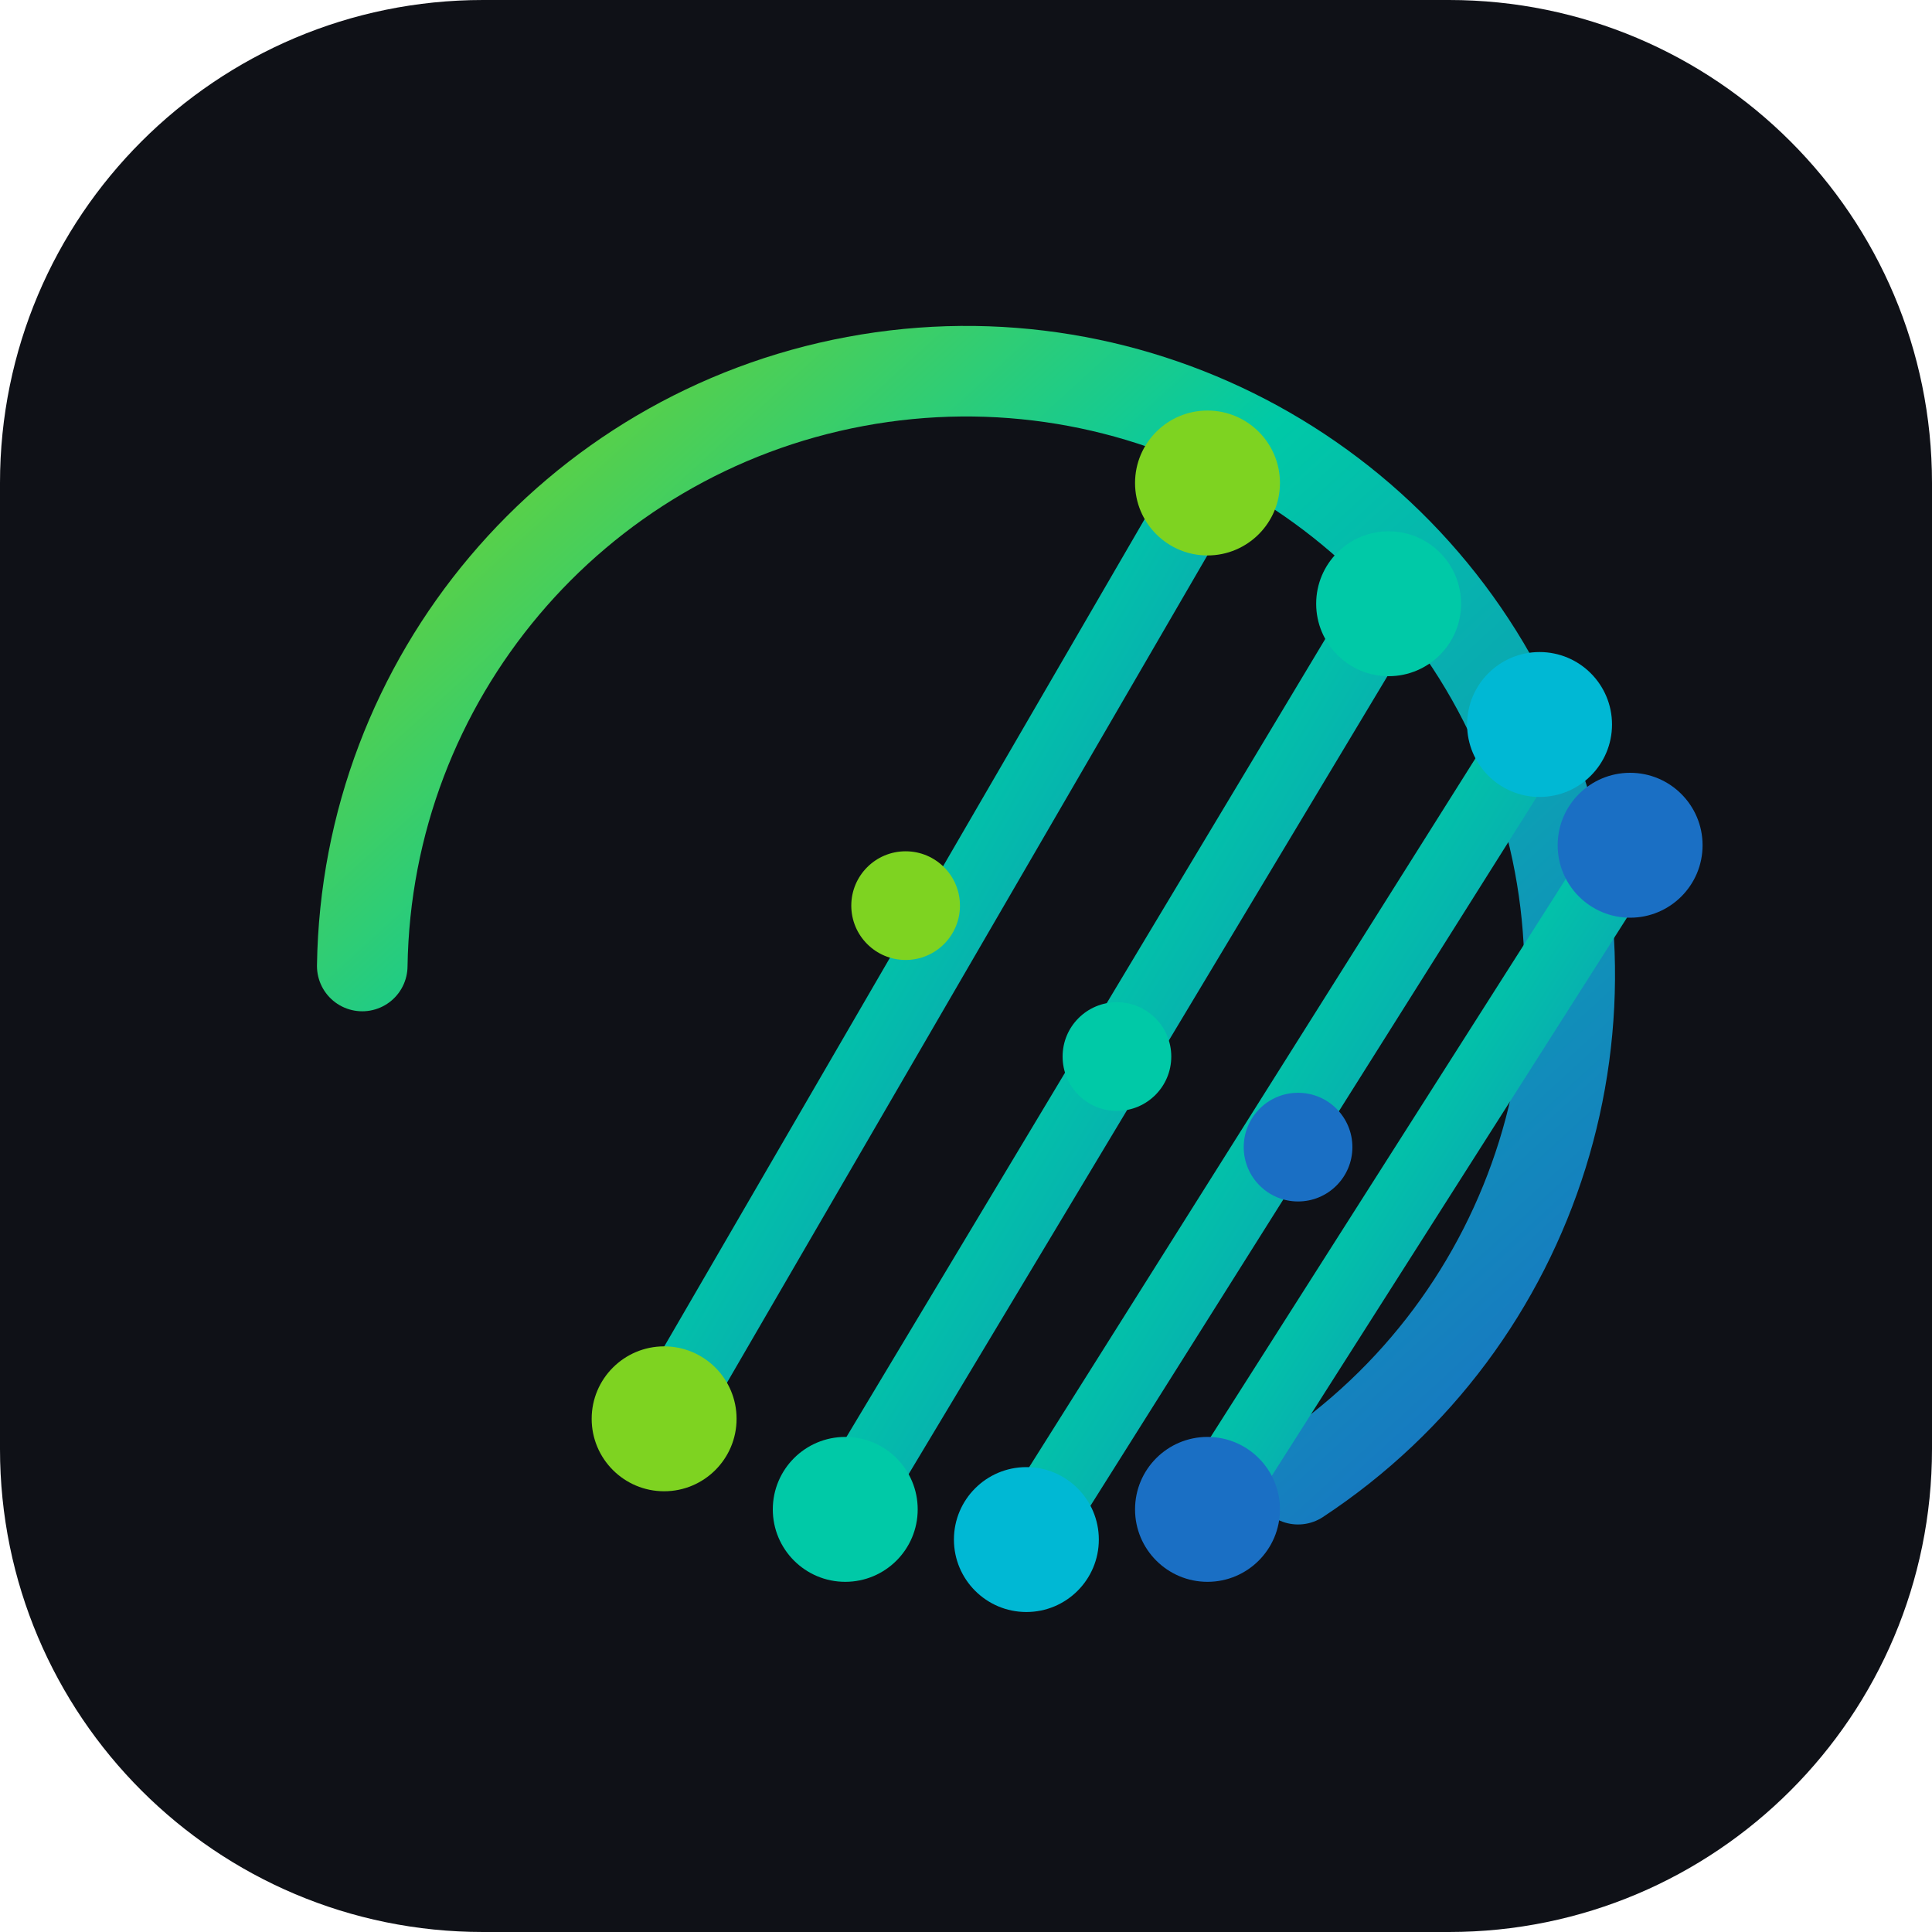
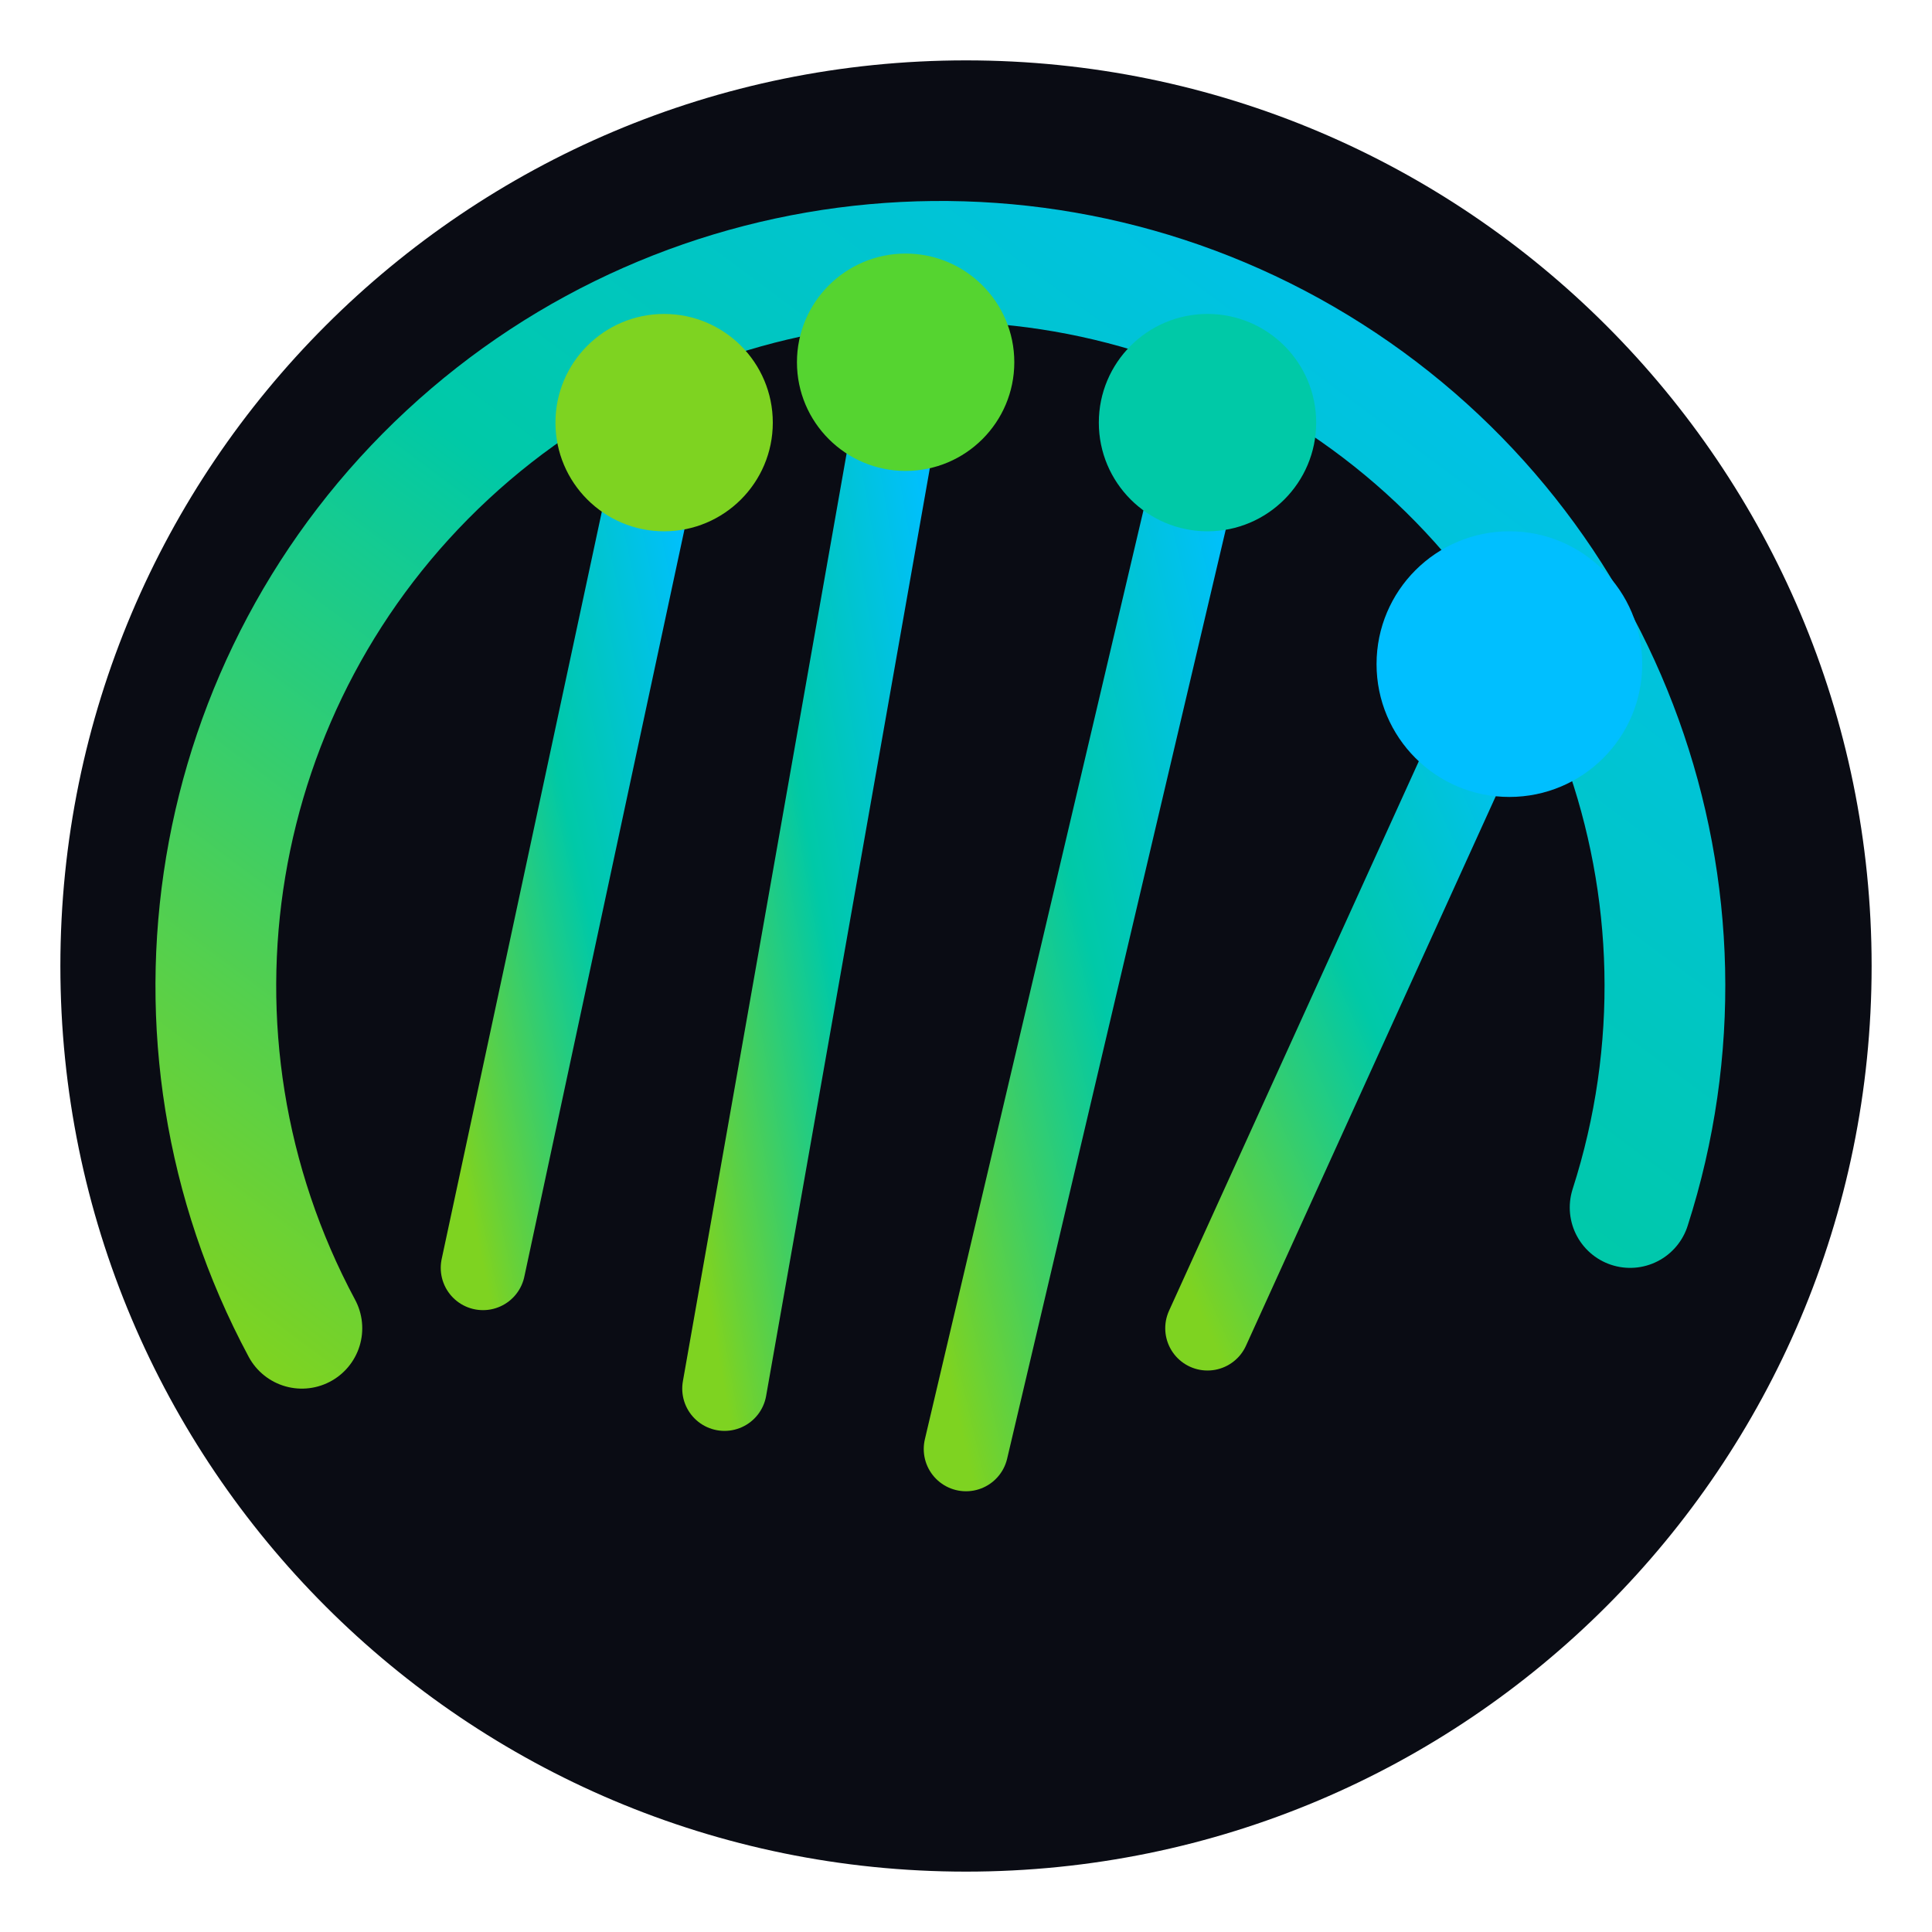
<svg xmlns="http://www.w3.org/2000/svg" width="32" height="32" viewBox="0 0 32 32">
-   <rect width="32" height="32" rx="8" fill="#0F1117" />
  <defs>
-     <linearGradient id="g" x1="0%" y1="0%" x2="100%" y2="100%">
+     <linearGradient id="fg" x1="0%" y1="100%" x2="100%" y2="0%">
      <stop offset="0%" stop-color="#7ED321" />
-       <stop offset="40%" stop-color="#00C9A7" />
-       <stop offset="100%" stop-color="#1A6FC4" />
+       <stop offset="50%" stop-color="#00C9A7" />
+       <stop offset="100%" stop-color="#00BFFF" />
    </linearGradient>
  </defs>
-   <g transform="translate(16,16)">
-     <path d="M-10,0 A10,10 0 1,1 5.5,8.5" fill="none" stroke="url(#g)" stroke-width="1.5" stroke-linecap="round" />
-     <line x1="-5" y1="7.5" x2="4" y2="-8" stroke="url(#g)" stroke-width="1.2" stroke-linecap="round" />
-     <line x1="-2" y1="9" x2="7" y2="-6" stroke="url(#g)" stroke-width="1.2" stroke-linecap="round" />
-     <line x1="1" y1="9.5" x2="9.5" y2="-4" stroke="url(#g)" stroke-width="1.2" stroke-linecap="round" />
-     <line x1="4" y1="9" x2="11" y2="-2" stroke="url(#g)" stroke-width="1.2" stroke-linecap="round" />
-     <circle cx="-5" cy="7.5" r="1.2" fill="#7ED321" />
-     <circle cx="4" cy="-8" r="1.2" fill="#7ED321" />
-     <circle cx="-2" cy="9" r="1.2" fill="#00C9A7" />
-     <circle cx="7" cy="-6" r="1.2" fill="#00C9A7" />
-     <circle cx="1" cy="9.5" r="1.2" fill="#00B8D4" />
-     <circle cx="9.5" cy="-4" r="1.2" fill="#00B8D4" />
-     <circle cx="4" cy="9" r="1.2" fill="#1A6FC4" />
-     <circle cx="11" cy="-2" r="1.2" fill="#1A6FC4" />
-     <circle cx="-1" cy="-1" r="0.9" fill="#7ED321" />
-     <circle cx="2.5" cy="1.5" r="0.9" fill="#00C9A7" />
-     <circle cx="5.5" cy="3" r="0.9" fill="#1A6FC4" />
-   </g>
+   <circle cx="16" cy="16" r="15" fill="#0A0C14" />
+   <path d="M5,22 A12,12 0 1,1 27,20" fill="none" stroke="url(#fg)" stroke-width="2" stroke-linecap="round" />
+   <line x1="8" y1="21" x2="11" y2="7" stroke="url(#fg)" stroke-width="1.4" stroke-linecap="round" />
+   <line x1="12" y1="23" x2="15" y2="6" stroke="url(#fg)" stroke-width="1.4" stroke-linecap="round" />
+   <line x1="16" y1="24" x2="20" y2="7" stroke="url(#fg)" stroke-width="1.4" stroke-linecap="round" />
+   <line x1="20" y1="22" x2="25" y2="11" stroke="url(#fg)" stroke-width="1.4" stroke-linecap="round" />
+   <circle cx="11" cy="7" r="1.8" fill="#7ED321" />
+   <circle cx="15" cy="6" r="1.8" fill="#55D430" />
+   <circle cx="20" cy="7" r="1.8" fill="#00C9A7" />
+   <circle cx="25" cy="11" r="2.2" fill="#00BFFF" />
</svg>
